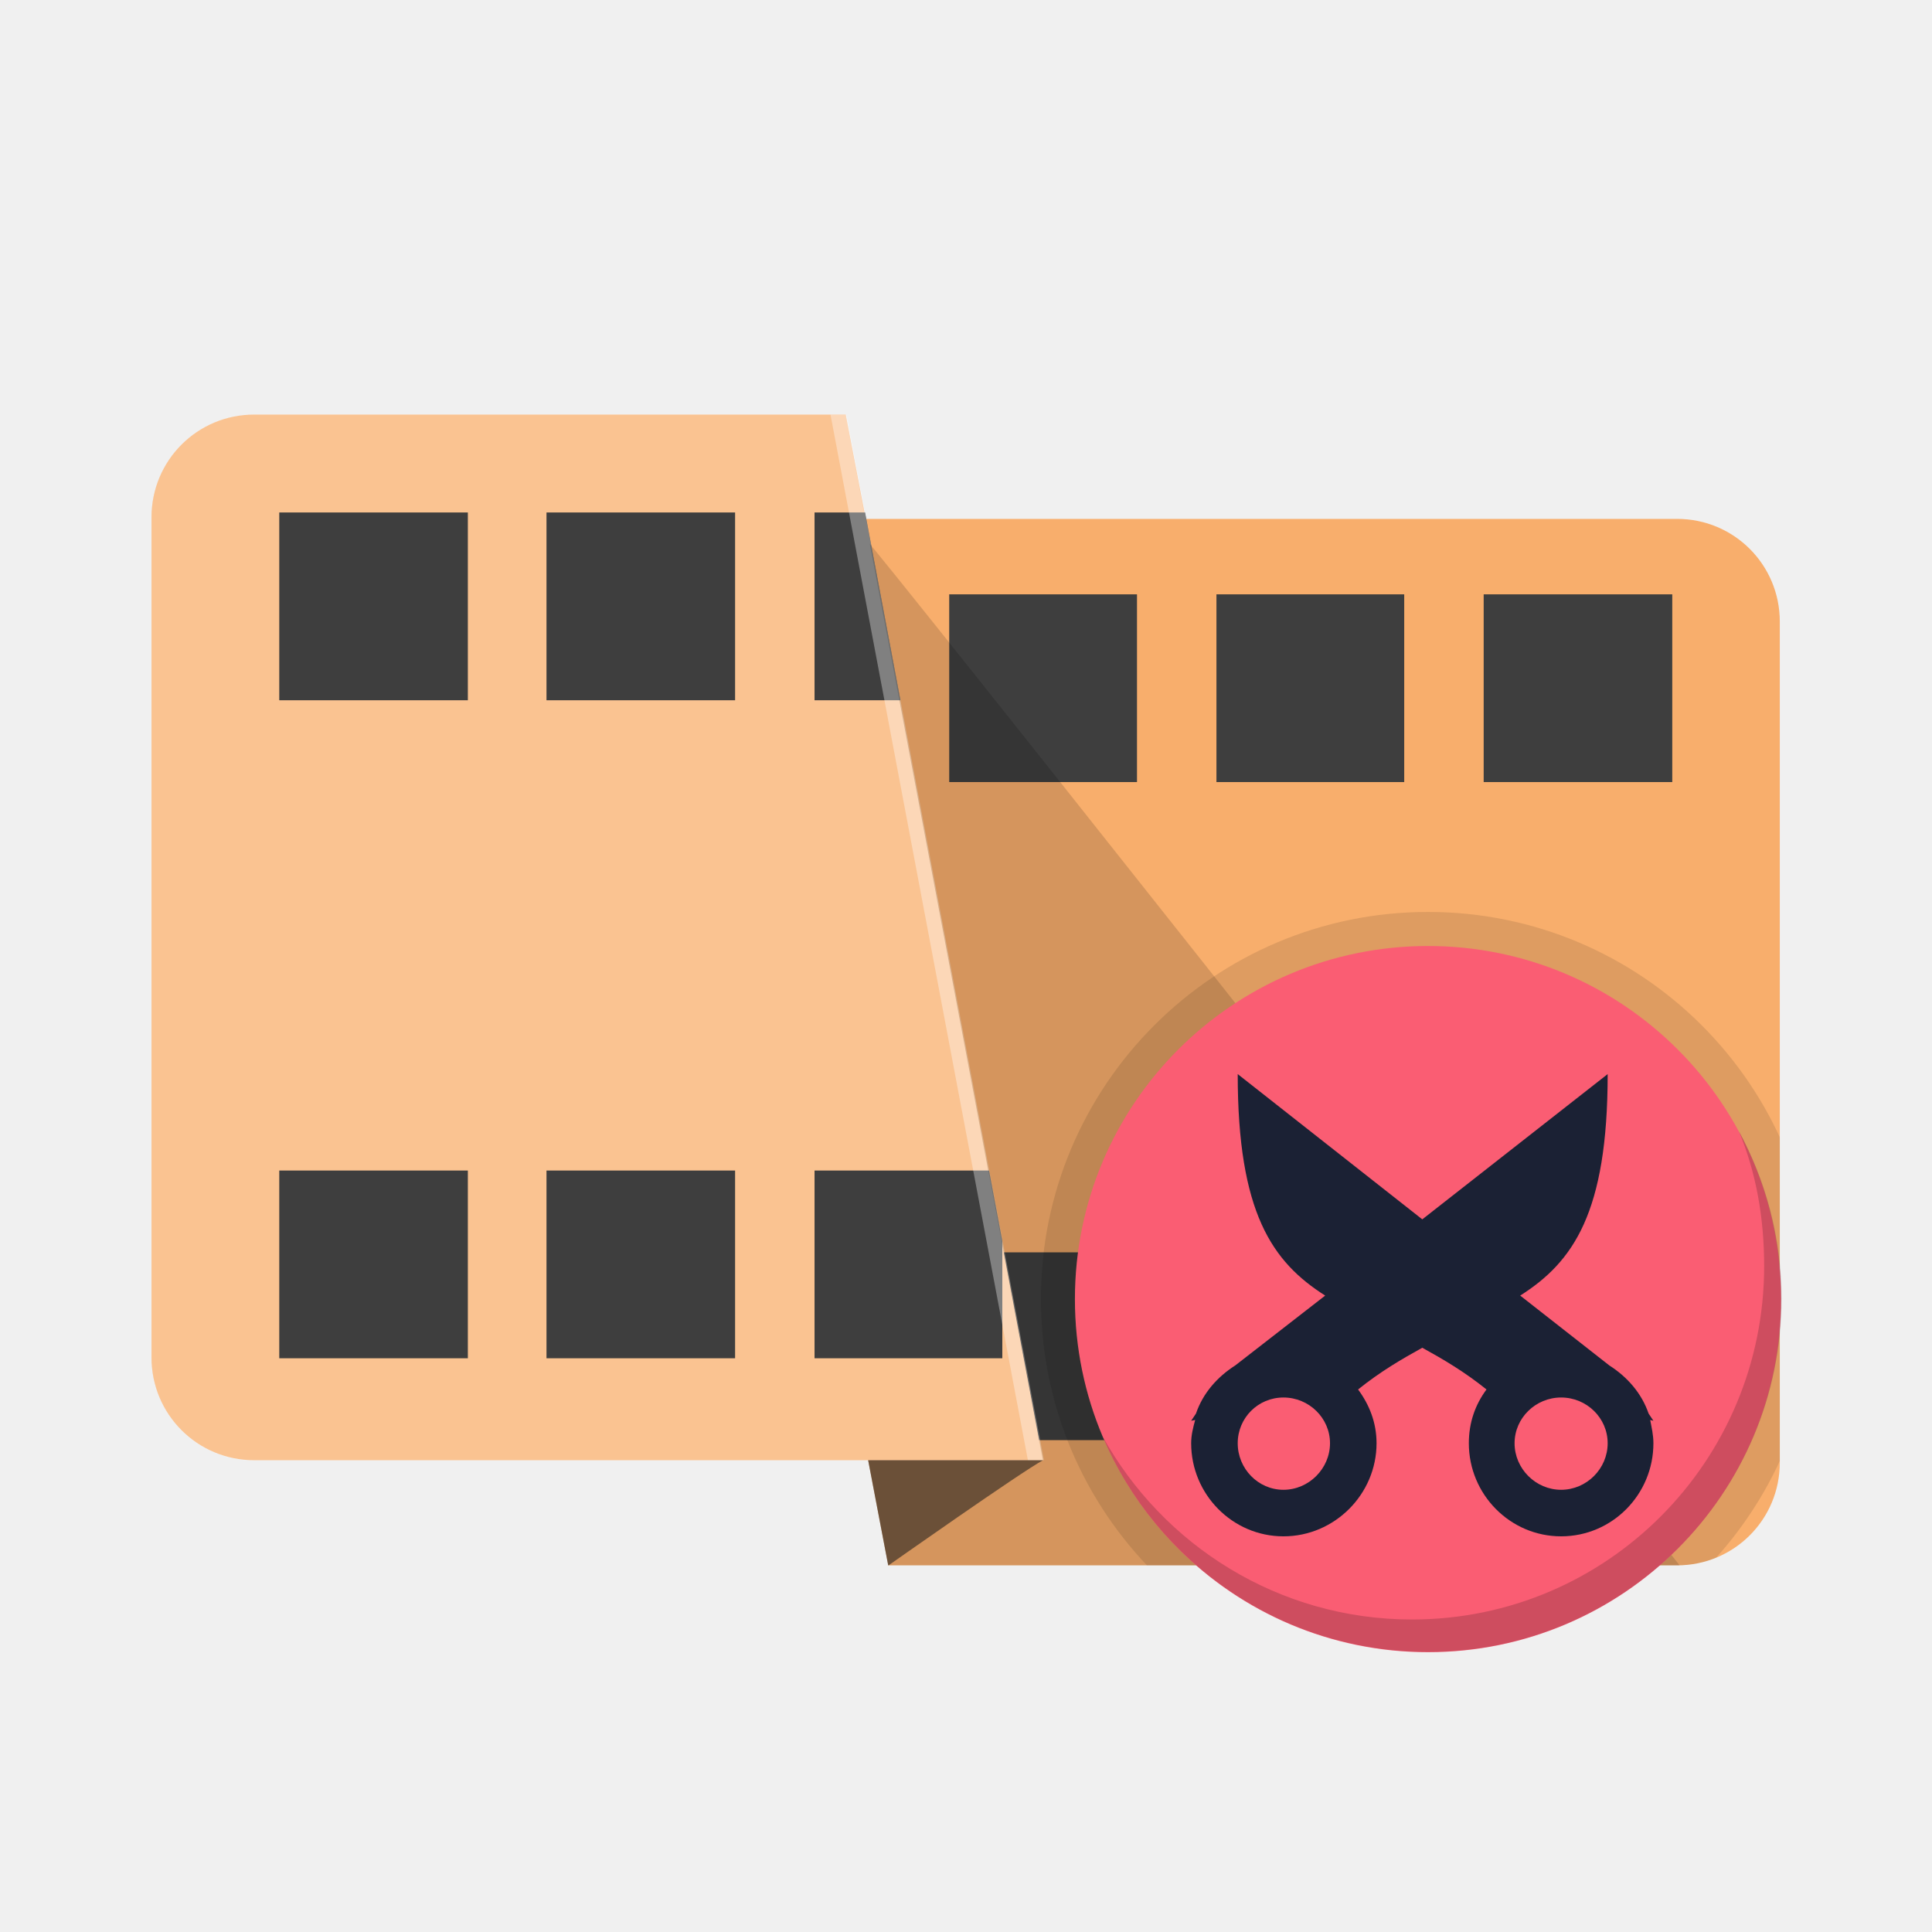
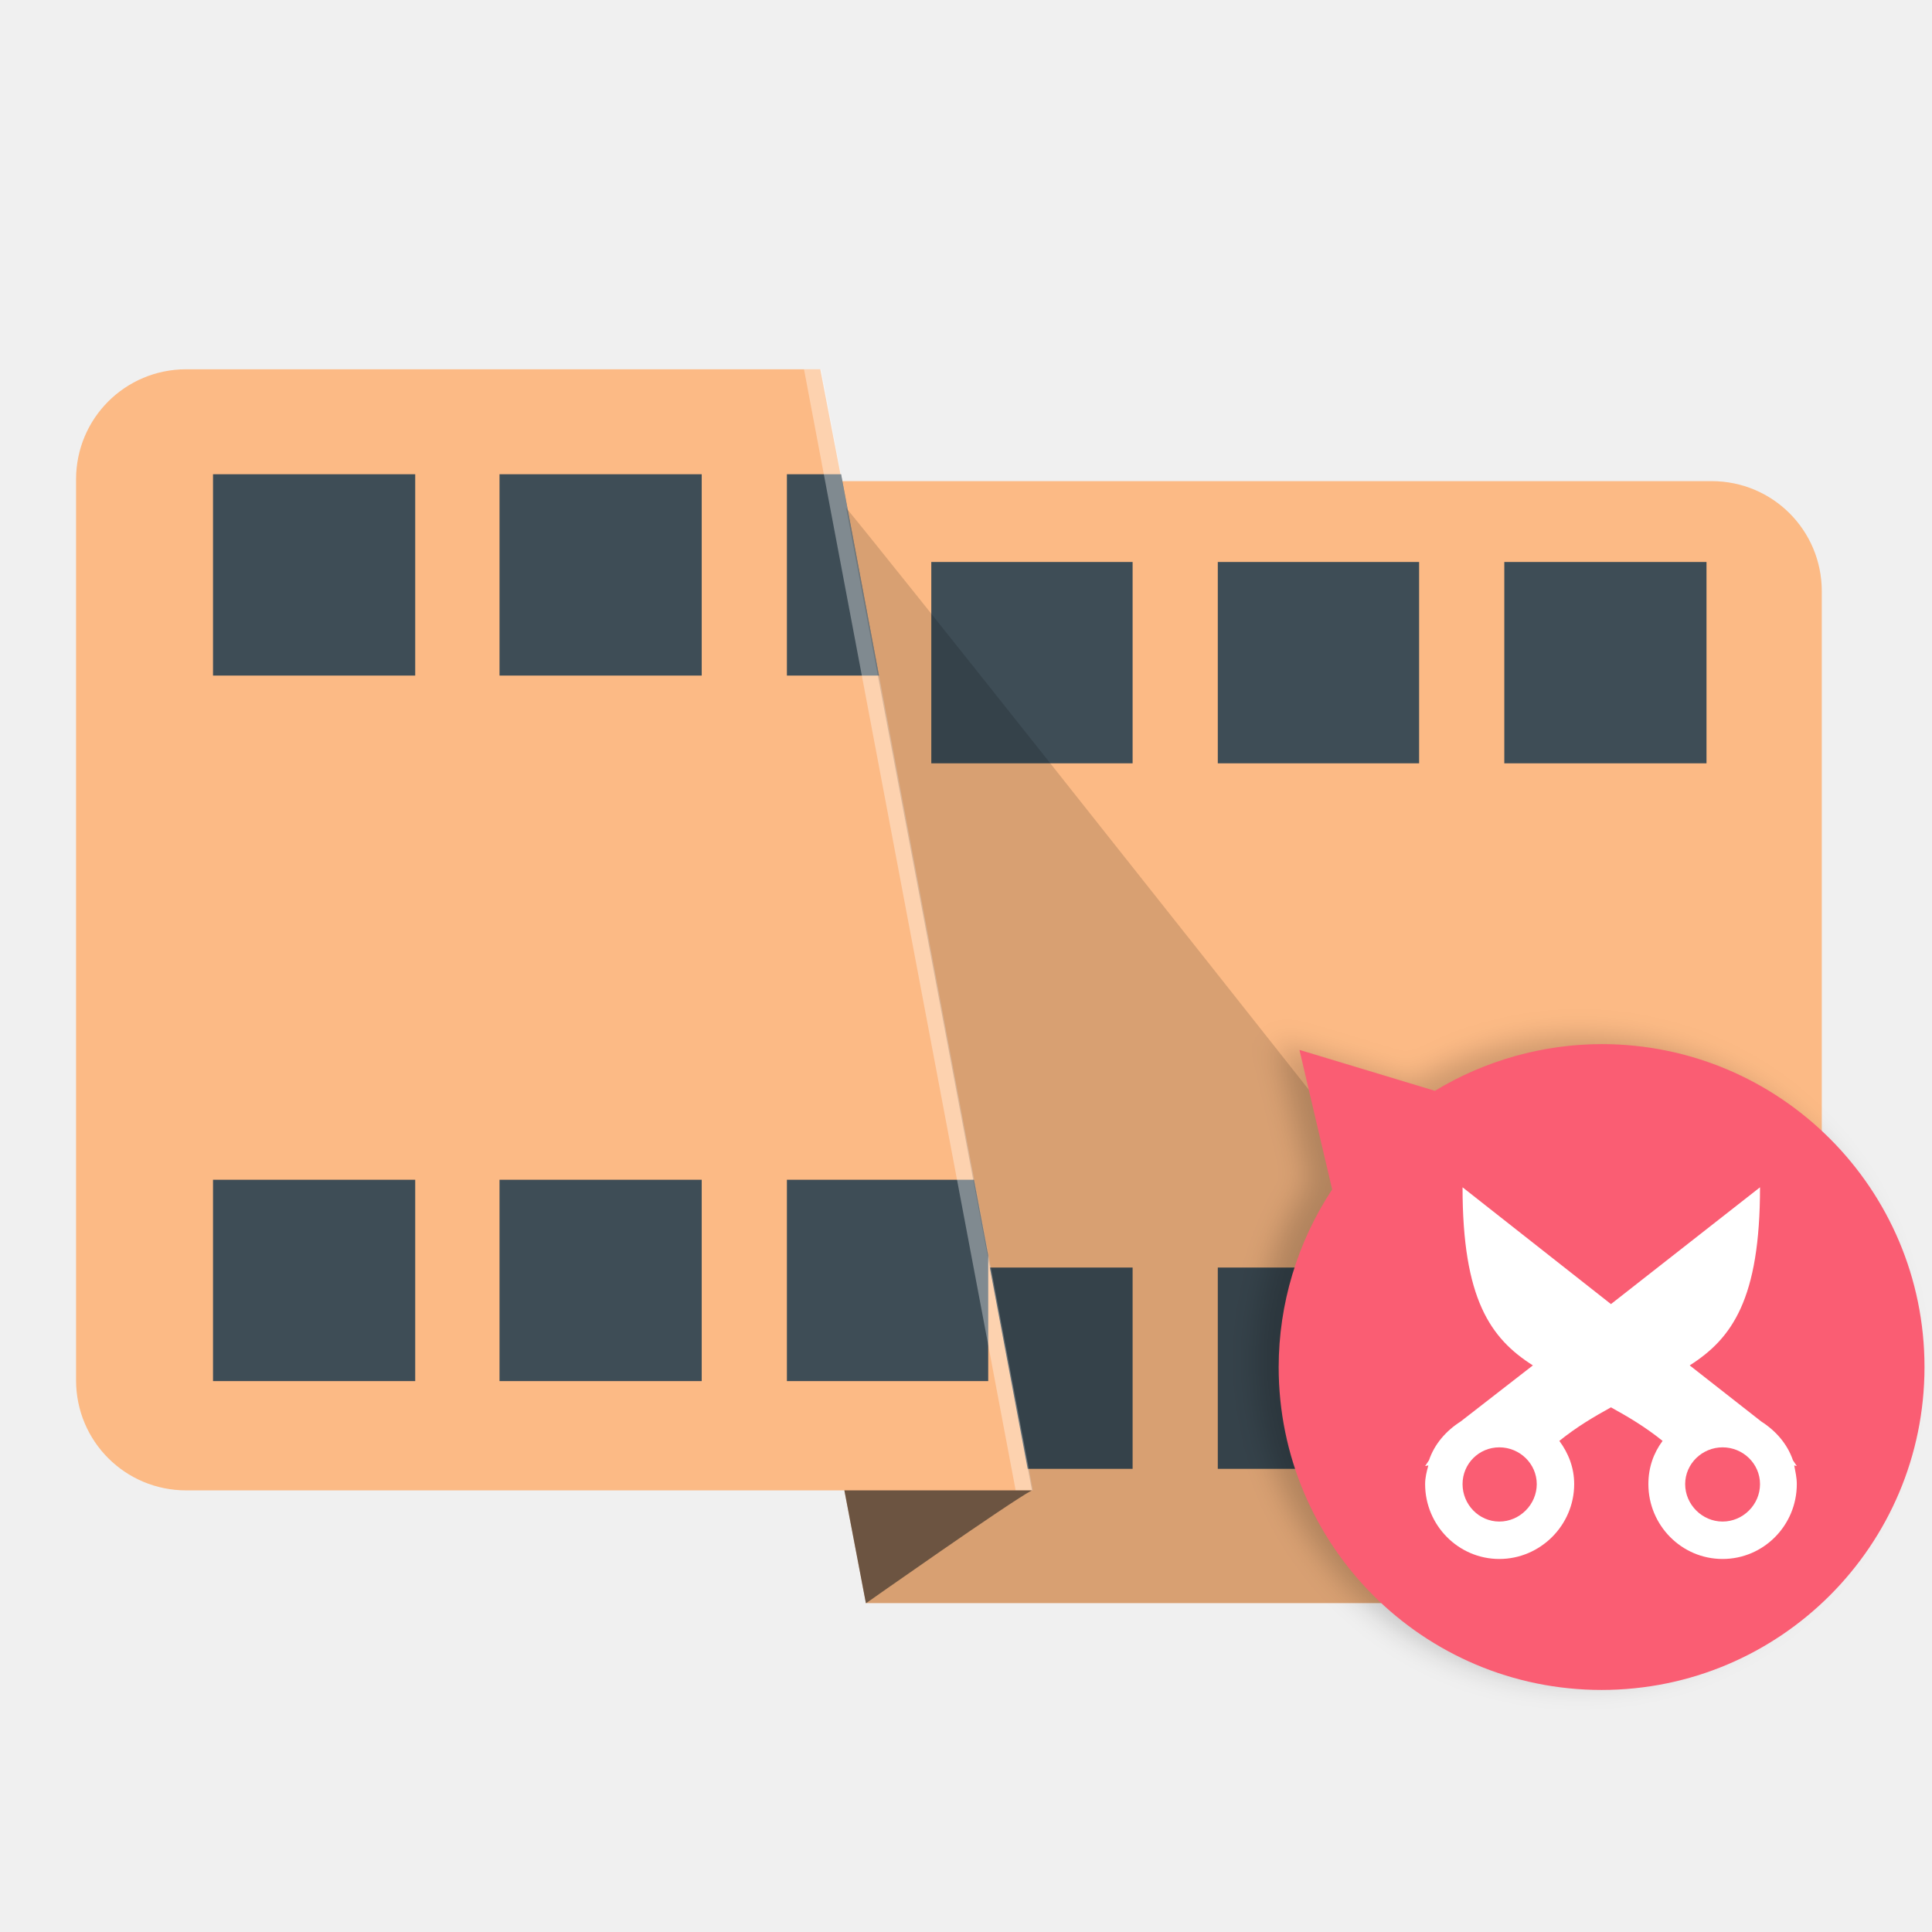
<svg xmlns="http://www.w3.org/2000/svg" viewBox="0 0 512 512" id="svg2" version="1.1" width="100%" height="100%">
  <defs id="defs4">
    <clipPath id="clipPath-242030370">
      <g transform="translate(0,-1004.362)" id="g7">
        <path d="m -24,13 c 0,1.105 -0.672,2 -1.5,2 -0.828,0 -1.5,-0.895 -1.5,-2 0,-1.105 0.672,-2 1.5,-2 0.828,0 1.5,0.895 1.5,2 z" transform="matrix(15.33333,0,0,11.5,415,878.8622)" style="fill:#1890d0" id="path9" />
      </g>
    </clipPath>
    <linearGradient id="linearGradient3166" gradientUnits="userSpaceOnUse" gradientTransform="matrix(0,-1,1,0,-1.5e-6,48)" x1="1" x2="47">
      <stop style="stop-color:#434343;stop-opacity:1" id="stop12" />
      <stop offset="1" style="stop-color:#4d4d4d;stop-opacity:1" id="stop14" />
    </linearGradient>
    <clipPath clipPathUnits="userSpaceOnUse" id="clipPath3881">
      <path id="path3883" d="m 101.157,18.144 7.676,0 7.676,0 7.676,0 7.676,40.746 -30.703,0 c -2.216,0 -4,-1.784 -4,-4 l 0,-32.746 c 0,-2.216 1.784,-4 4,-4 z" style="color:#000000;fill:#61b0ca;fill-opacity:1;fill-rule:evenodd;stroke:none;stroke-width:5;marker:none;visibility:visible;display:inline;overflow:visible;enable-background:accumulate" />
    </clipPath>
    <clipPath clipPathUnits="userSpaceOnUse" id="clipPath3887">
      <path style="color:#000000;fill:#2b0000;fill-opacity:1;fill-rule:evenodd;stroke:none;stroke-width:5;marker:none;visibility:visible;display:inline;overflow:visible;enable-background:accumulate" d="m 118.174,22.21 c 12.793,0 25.586,0 38.379,0 2.216,0 4,1.784 4,4 l 0,32.746 c 0,2.216 -1.784,4 -4,4 l -30.703,0 z" id="path3889" />
    </clipPath>
    <clipPath clipPathUnits="userSpaceOnUse" id="clipPath3910">
      <path id="path3912" d="m 120.562,27.834 c -2.021,0 -3.648,1.627 -3.648,3.648 l 0,29.841 c 0,2.021 1.627,3.648 3.648,3.648 l 21.804,0 0.713,3.734 28.017,0 c 2.021,0 3.648,-1.627 3.648,-3.648 l 0,-29.87 c 0,-2.021 -1.627,-3.648 -3.648,-3.648 l -28.815,0 -0.713,-3.705 -7.011,0 -6.983,0 -7.011,0 z" style="color:#000000;fill:#00a76e;fill-opacity:1;fill-rule:evenodd;stroke:none;stroke-width:5;marker:none;visibility:visible;display:inline;overflow:visible;enable-background:accumulate" />
    </clipPath>
    <clipPath clipPathUnits="userSpaceOnUse" id="clipPath3923">
      <path id="path3925" d="m 101.156,18.156 c -2.216,0 -4,1.784 -4,4 l 0,32.719 c 0,2.216 1.784,4 4,4 l 23.906,0 0.781,4.094 30.719,0 c 2.216,0 4,-1.784 4,-4 l 0,-32.75 c 0,-2.216 -1.784,-4 -4,-4 l -31.594,0 -0.781,-4.062 -7.688,0 -7.656,0 -7.688,0 z" style="color:#000000;fill:#00a76e;fill-opacity:1;fill-rule:evenodd;stroke:none;stroke-width:5;marker:none;visibility:visible;display:inline;overflow:visible;enable-background:accumulate" />
    </clipPath>
    <clipPath clipPathUnits="userSpaceOnUse" id="clipPath3934">
      <path id="path3936" d="m 101.156,18.156 c -2.216,0 -4,1.784 -4,4 l 0,32.719 c 0,2.216 1.784,4 4,4 l 23.906,0 0.781,4.094 30.719,0 c 2.216,0 4,-1.784 4,-4 l 0,-32.75 c 0,-2.216 -1.784,-4 -4,-4 l -31.594,0 -0.781,-4.062 -7.688,0 -7.656,0 -7.688,0 z" style="color:#000000;fill:#00a76e;fill-opacity:1;fill-rule:evenodd;stroke:none;stroke-width:5;marker:none;visibility:visible;display:inline;overflow:visible;enable-background:accumulate" />
    </clipPath>
+     <filter style="color-interpolation-filters:sRGB" id="filter4172" x="-0.05" width="1.101" y="-0.05" height="1.101">
+       <feGaussianBlur stdDeviation="3.594" id="feGaussianBlur4174" />
+     </filter>
  </defs>
-   <path style="color:#000000;fill:#f8ae6c;fill-opacity:1;fill-rule:evenodd;stroke:none;stroke-width:5;marker:none;visibility:visible;display:inline;overflow:visible;enable-background:accumulate" d="m 67.378,109.864 c -15.081,0 -27.222,12.141 -27.222,27.222 l 0,222.666 c 0,15.081 12.141,27.222 27.222,27.222 l 162.693,0 5.317,27.86 209.055,0 c 15.081,0 27.222,-12.141 27.222,-27.222 l 0,-222.879 c 0,-15.081 -12.141,-27.222 -27.222,-27.222 l -215.01,0 -5.317,-27.647 -52.317,0 -52.104,0 -52.317,0 z" id="path3891" />
-   <path style="color:#000000;fill:#3e3e3e;fill-opacity:1;fill-rule:evenodd;stroke:none;stroke-width:5;marker:none;visibility:visible;display:inline;overflow:visible;enable-background:accumulate" clip-path="url(#clipPath3887)" d="m 96.969,25.156 0,7.312 0.188,0 0,-7.312 -0.188,0 z m 31.25,0 0,7.312 7.312,0 0,-7.312 -7.312,0 z m 10.406,0 0,7.312 7.312,0 0,-7.312 -7.312,0 z m 10.406,0 0,7.312 7.344,0 0,-7.312 -7.344,0 z m -52.062,25.625 0,7.312 1.781,0 C 97.778,57.365 97.156,56.189 97.156,54.875 l 0,-4.094 -0.188,0 z m 33.375,0 1.375,7.312 3.812,0 0,-7.312 -5.188,0 z m 8.281,0 0,7.312 7.312,0 0,-7.312 -7.312,0 z m 10.406,0 0,7.312 7.344,0 0,-7.312 -7.344,0 z" id="rect3821" transform="matrix(6.805461,0,0,6.805461,-621.0368,-13.69784)" />
-   <path style="color:#000000;fill:#ffffff;fill-opacity:0.254;fill-rule:evenodd;stroke:none;stroke-width:5;marker:none;visibility:visible;display:inline;overflow:visible;enable-background:accumulate" d="m 67.382,109.781 52.238,0 52.238,0 52.238,0 52.238,277.294 -208.951,0 c -15.081,0 -27.222,-12.141 -27.222,-27.222 l 0,-222.85 c 0,-15.081 12.141,-27.222 27.222,-27.222 z" id="rect3051" />
-   <path id="path3855" d="m 102.094,21.969 0,7.312 7.344,0 0,-7.312 -7.344,0 z m 10.406,0 0,7.312 7.344,0 0,-7.312 -7.344,0 z m 10.438,0 0,7.312 7.312,0 0,-7.312 -7.312,0 z m 10.406,0 0,7.312 7.312,0 0,-7.312 -7.312,0 z m 10.406,0 0,7.312 7.312,0 0,-7.312 -7.312,0 z m 10.406,0 0,7.312 7.344,0 0,-7.312 -7.344,0 z m -52.062,25.625 0,7.312 7.344,0 0,-7.312 -7.344,0 z m 10.406,0 0,7.312 7.344,0 0,-7.312 -7.344,0 z m 10.438,0 0,7.312 7.312,0 0,-7.312 -7.312,0 z m 10.406,0 0,7.312 7.312,0 0,-7.312 -7.312,0 z m 10.406,0 0,7.312 7.312,0 0,-7.312 -7.312,0 z m 10.406,0 0,7.312 7.344,0 0,-7.312 -7.344,0 z" style="color:#000000;fill:#3e3e3e;fill-opacity:1;fill-rule:evenodd;stroke:none;stroke-width:5;marker:none;visibility:visible;display:inline;overflow:visible;enable-background:accumulate" clip-path="url(#clipPath3881)" transform="matrix(6.805461,0,0,6.805461,-620.7877,-13.69784)" />
-   <path style="color:#000000;fill:#ffffff;fill-opacity:0.343;fill-rule:evenodd;stroke:none;stroke-width:5;marker:none;visibility:visible;display:inline;overflow:visible;enable-background:accumulate" d="m 220.089,109.864 52.317,277.11 4.253,0 -52.317,-277.11 -4.253,0 z" id="path3899" />
-   <path transform="matrix(7.461669,0,0,7.461669,-832.2186,-97.82794)" d="m 176,59.25 a 13.75,13.75 0 1 1 -27.5,0 13.75,13.75 0 1 1 27.5,0 z" id="path3906" style="fill:#000000;fill-opacity:0.106;fill-rule:evenodd;stroke:none" clip-path="url(#clipPath3910)" />
-   <path style="fill:#000000;fill-opacity:0.144;stroke:none" clip-path="url(#clipPath3923)" d="m 125.125,23.188 6.75,35.688 -17.594,0 -3.156,11.5 50,-1.75 c 0,0 -31.995,-40.574 -36,-45.438 z" id="path3919" transform="matrix(6.805461,0,0,6.805461,-621.0368,-13.69784)" />
-   <path style="fill:#1d1d1d;fill-opacity:0.572;stroke:none" clip-path="url(#clipPath3934)" d="M 125,58.875 125.812,63 c 0,0 5.281,-3.719 6.062,-4.125 l -6.875,0 z" id="path3930" transform="matrix(6.805461,0,0,6.805461,-621.0368,-13.69784)" />
-   <path style="fill:#fa5d73;fill-opacity:1;fill-rule:evenodd;stroke:none" id="path3904" d="m 176,59.25 a 13.75,13.75 0 1 1 -27.5,0 13.75,13.75 0 1 1 27.5,0 z" transform="matrix(6.805461,0,0,6.805461,-725.7489,-58.9477)" />
-   <path style="fill:#1b2134;fill-opacity:1;fill-rule:nonzero;stroke:none" d="m 328.007,284.646 c 0,36.75 9.146,49.783 23.181,58.697 l -23.819,18.502 c -4.784,3.056 -8.583,7.364 -10.421,12.76 l -1.276,1.914 1.063,-0.212 c -0.558,2.048 -1.063,3.99 -1.063,6.167 0,13.536 10.928,24.67 24.457,24.67 13.536,0 24.67,-11.141 24.67,-24.67 0,-5.444 -1.89,-10.179 -4.891,-14.249 5.86,-4.725 11.532,-8.023 17.014,-11.059 5.507,3.044 11.123,6.314 17.014,11.059 -3.001,4.042 -4.679,8.805 -4.679,14.249 0,13.557 10.921,24.67 24.457,24.67 13.557,0 24.457,-11.107 24.457,-24.67 0,-2.205 -0.477,-4.146 -0.851,-6.167 l 0.851,0.212 -1.276,-1.914 c -1.837,-5.369 -5.63,-9.705 -10.421,-12.76 l -23.606,-18.502 c 14.035,-8.911 23.181,-21.947 23.181,-58.697 l -49.127,38.493 -48.914,-38.493 z m 12.122,85.706 c 6.724,0 12.335,5.398 12.335,12.122 0,6.724 -5.611,12.335 -12.335,12.335 -6.724,0 -12.122,-5.611 -12.122,-12.335 0,-6.724 5.398,-12.122 12.122,-12.122 z m 73.584,0 c 6.751,0 12.335,5.398 12.335,12.122 0,6.751 -5.584,12.335 -12.335,12.335 -6.724,0 -12.335,-5.584 -12.335,-12.335 0,-6.724 5.611,-12.122 12.335,-12.122 z" id="path64" />
-   <path style="fill:#000000;fill-opacity:0.179;fill-rule:evenodd;stroke:none" d="m 460.765,299.624 c 4.639,11.098 6.754,23.139 6.754,35.921 0,51.68 -41.652,93.639 -93.332,93.639 -35.29,0 -66.032,-19.662 -81.973,-48.508 14.205,33.585 47.511,57.105 86.271,57.105 51.68,0 93.639,-41.959 93.639,-93.639 0,-16.15 -4.157,-31.258 -11.36,-44.517 z" id="path3941" />
+   <path style="color:#000000;display:inline;overflow:visible;visibility:visible;fill:#fcba85;fill-opacity:1;fill-rule:evenodd;stroke:none;stroke-width:5;marker:none;enable-background:accumulate" d="m 49.342,97.864 c -16.169,0 -29.186,13.017 -29.186,29.186 l 0,238.729 c 0,16.169 13.017,29.186 29.186,29.186 l 174.429,0 5.7,29.87 224.136,0 c 16.169,0 29.186,-13.017 29.186,-29.186 l 0,-238.957 c 0,-16.169 -13.017,-29.186 -29.186,-29.186 l -230.521,0 -5.7,-29.642 -56.091,0 -55.863,0 -56.091,0 z" id="path3891" />
+   <path style="color:#000000;display:inline;overflow:visible;visibility:visible;fill:#3e4d56;fill-opacity:1;fill-rule:evenodd;stroke:none;stroke-width:5;marker:none;enable-background:accumulate" clip-path="url(#clipPath3887)" d="m 96.969,25.156 0,7.312 0.188,0 0,-7.312 -0.188,0 z m 31.25,0 0,7.312 7.312,0 0,-7.312 -7.312,0 z m 10.406,0 0,7.312 7.312,0 0,-7.312 -7.312,0 z m 10.406,0 0,7.312 7.344,0 0,-7.312 -7.344,0 z m -52.062,25.625 0,7.312 1.781,0 C 97.778,57.365 97.156,56.189 97.156,54.875 l 0,-4.094 -0.188,0 z m 33.375,0 1.375,7.312 3.812,0 0,-7.312 -5.188,0 z m 8.281,0 0,7.312 7.312,0 0,-7.312 -7.312,0 z m 10.406,0 0,7.312 7.344,0 0,-7.312 -7.344,0 z" id="rect3821" transform="matrix(7.296395,0,0,7.296395,-688.7342,-34.61137)" />
+   <path id="path3855" d="m 102.094,21.969 0,7.312 7.344,0 0,-7.312 -7.344,0 z m 10.406,0 0,7.312 7.344,0 0,-7.312 -7.344,0 z m 10.438,0 0,7.312 7.312,0 0,-7.312 -7.312,0 z m 10.406,0 0,7.312 7.312,0 0,-7.312 -7.312,0 z m 10.406,0 0,7.312 7.312,0 0,-7.312 -7.312,0 z m 10.406,0 0,7.312 7.344,0 0,-7.312 -7.344,0 z m -52.062,25.625 0,7.312 7.344,0 0,-7.312 -7.344,0 z m 10.406,0 0,7.312 7.344,0 0,-7.312 -7.344,0 z m 10.438,0 0,7.312 7.312,0 0,-7.312 -7.312,0 z m 10.406,0 0,7.312 7.312,0 0,-7.312 -7.312,0 z m 10.406,0 0,7.312 7.312,0 0,-7.312 -7.312,0 z m 10.406,0 0,7.312 7.344,0 0,-7.312 -7.344,0 z" style="color:#000000;display:inline;overflow:visible;visibility:visible;fill:#3e4d56;fill-opacity:1;fill-rule:evenodd;stroke:none;stroke-width:5;marker:none;enable-background:accumulate" clip-path="url(#clipPath3881)" transform="matrix(7.296395,0,0,7.296395,-688.467,-34.61137)" />
+   <path style="color:#000000;display:inline;overflow:visible;visibility:visible;fill:#ffffff;fill-opacity:0.343;fill-rule:evenodd;stroke:none;stroke-width:5;marker:none;enable-background:accumulate" d="m 213.069,97.864 56.091,297.1 4.56,0 -56.091,-297.1 -4.56,0 z" id="path3899" />
+   <path style="fill:#000000;fill-opacity:0.144;stroke:none" clip-path="url(#clipPath3923)" d="m 125.125,23.188 6.75,35.688 -17.594,0 -3.156,11.5 50,-1.75 c 0,0 -31.995,-40.574 -36,-45.438 z" id="path3919" transform="matrix(7.296395,0,0,7.296395,-688.7342,-34.61137)" />
+   <path style="fill:#1d1d1d;fill-opacity:0.572;stroke:none" clip-path="url(#clipPath3934)" d="M 125,58.875 125.812,63 c 0,0 5.281,-3.719 6.062,-4.125 l -6.875,0 z" id="path3930" transform="matrix(7.296395,0,0,7.296395,-688.7342,-34.61137)" />
+   <path id="path4162" d="m 418.438,274.701 a 85.575,85.575 0 0 0 -44.168,12.379 l -35.902,-10.844 8.67,36.98 a 85.575,85.575 0 0 0 -14.176,47.059 85.575,85.575 0 0 0 85.576,85.576 85.575,85.575 0 0 0 85.574,-85.576 85.575,85.575 0 0 0 -85.574,-85.574 z" style="fill:#000000;fill-opacity:0.181;fill-rule:evenodd;stroke:none;filter:url(#filter4172)" />
+   <path style="fill:#fa5d73;fill-opacity:1;fill-rule:evenodd;stroke:none" d="M 424.438 276.701 A 85.575 85.575 0 0 0 380.27 289.08 L 344.367 278.236 L 353.037 315.217 A 85.575 85.575 0 0 0 338.861 362.275 A 85.575 85.575 0 0 0 424.438 447.852 A 85.575 85.575 0 0 0 510.012 362.275 A 85.575 85.575 0 0 0 424.438 276.701 z " id="path3904" />
+   <path style="fill:#ffffff;fill-opacity:1;fill-rule:nonzero;stroke:none" d="m 387.591,314.646 c 0,29.55 7.354,40.029 18.639,47.197 l -19.152,14.877 c -3.847,2.457 -6.902,5.921 -8.379,10.26 l -1.026,1.539 0.855,-0.171 c -0.449,1.647 -0.855,3.208 -0.855,4.959 0,10.884 8.787,19.837 19.665,19.837 10.884,0 19.836,-8.958 19.836,-19.837 0,-4.378 -1.52,-8.185 -3.933,-11.457 4.712,-3.799 9.273,-6.451 13.68,-8.892 4.428,2.447 8.944,5.077 13.68,8.892 -2.413,3.25 -3.762,7.08 -3.762,11.457 0,10.901 8.781,19.837 19.665,19.837 10.901,0 19.666,-8.931 19.666,-19.837 0,-1.773 -0.383,-3.334 -0.684,-4.959 l 0.684,0.171 -1.026,-1.539 c -1.477,-4.317 -4.527,-7.803 -8.379,-10.26 l -18.981,-14.877 c 11.285,-7.165 18.639,-17.647 18.639,-47.197 l -39.502,30.952 -39.331,-30.952 z m 9.747,68.915 c 5.406,0 9.918,4.341 9.918,9.747 0,5.406 -4.512,9.918 -9.918,9.918 -5.406,0 -9.747,-4.512 -9.747,-9.918 0,-5.407 4.341,-9.747 9.747,-9.747 z m 59.167,0 c 5.428,0 9.918,4.341 9.918,9.747 0,5.428 -4.49,9.918 -9.918,9.918 -5.406,0 -9.918,-4.49 -9.918,-9.918 0,-5.407 4.512,-9.747 9.918,-9.747 z" id="path64" />
</svg>
